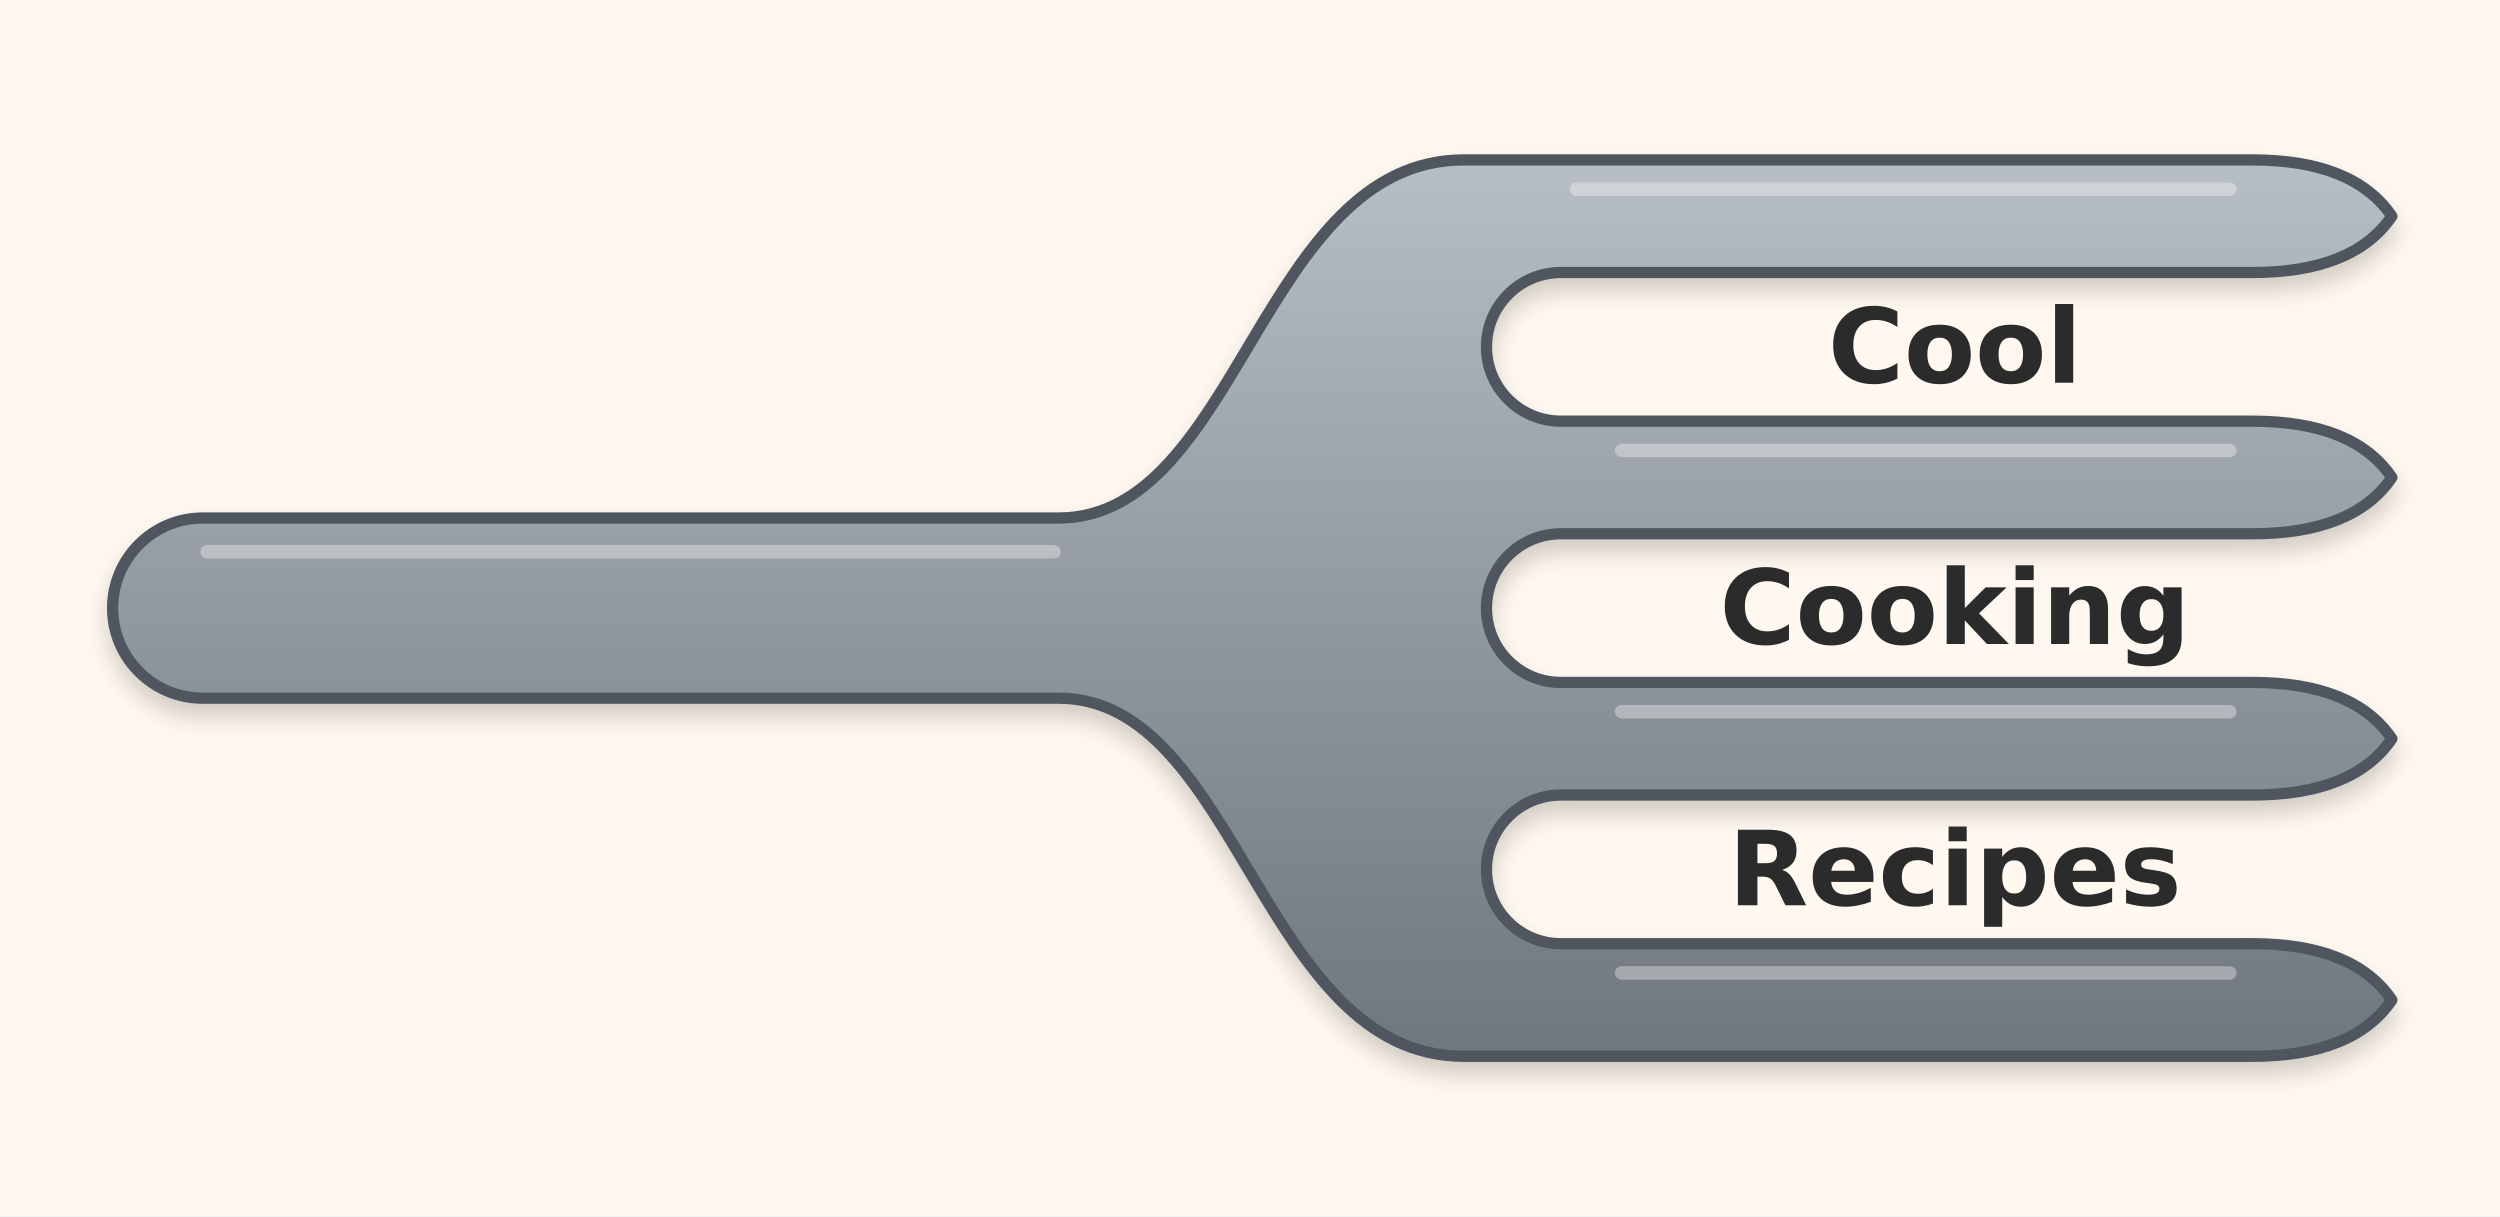
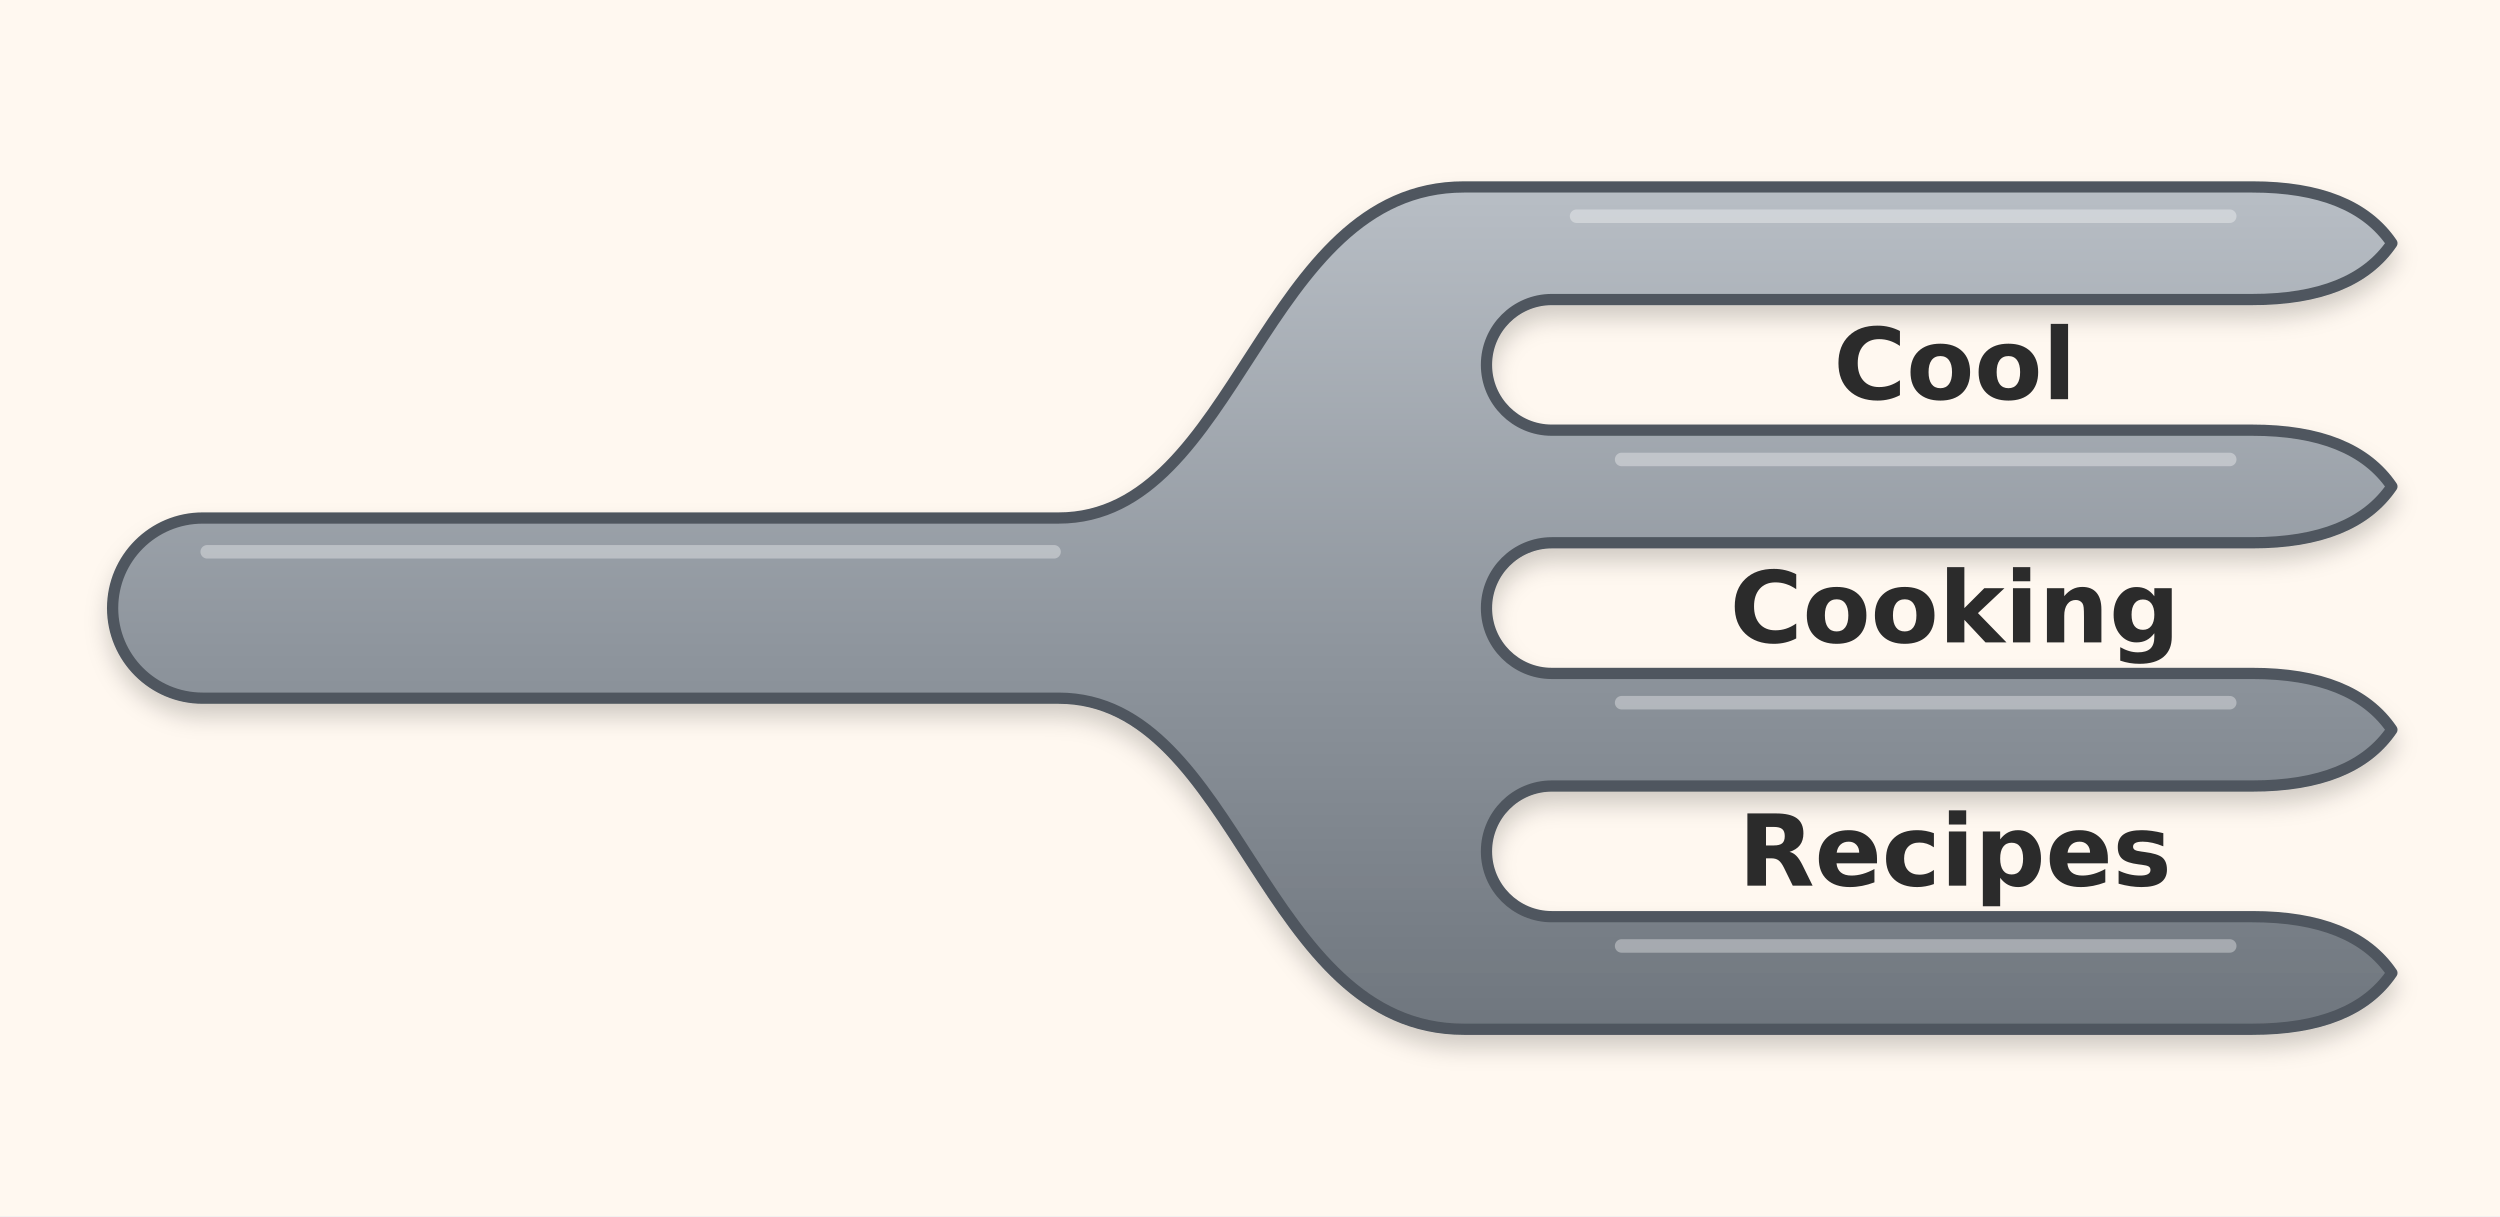
<svg xmlns="http://www.w3.org/2000/svg" viewBox="0 0 1110 540" width="1110" height="540" role="img" aria-label="Cool Cooking Recipes">
  <defs>
    <linearGradient id="steel" x1="0" y1="0" x2="0" y2="1">
      <stop offset="0" stop-color="#B8BEC5" />
      <stop offset="0.55" stop-color="#8E959D" />
      <stop offset="1" stop-color="#6F767E" />
    </linearGradient>
    <filter id="shadow" x="-5%" y="-10%" width="110%" height="125%">
      <feDropShadow dx="0" dy="6" stdDeviation="5" flood-color="#000" flood-opacity="0.18" />
    </filter>
  </defs>
  <rect width="1110" height="540" fill="#FFF8F0" />
-   <path filter="url(#shadow)" fill="url(#steel)" stroke="#4F565E" stroke-width="5" stroke-linejoin="round" d="M90 230 L470 230 C550 230, 560 71, 650 71        L1000 71 Q1045 71 1062 96 Q1045 121 1000 121        L693 121 A33 33 0 0 0 693 187        L1000 187 Q1045 187 1062 212 Q1045 237 1000 237        L693 237 A33 33 0 0 0 693 303        L1000 303 Q1045 303 1062 328 Q1045 353 1000 353        L693 353 A33 33 0 0 0 693 419        L1000 419 Q1045 419 1062 444 Q1045 469 1000 469        L650 469 C560 469, 550 310, 470 310        L90 310 A40 40 0 0 1 90 230 Z" />
+   <path filter="url(#shadow)" fill="url(#steel)" stroke="#4F565E" stroke-width="5" stroke-linejoin="round" d="M90 230 L470 230 C550 230, 560 83, 650 83        L1000 83 Q1045 83 1062 108 Q1045 133 1000 133        L689 133 A29 29 0 0 0 689 191        L1000 191 Q1045 191 1062 216 Q1045 241 1000 241        L689 241 A29 29 0 0 0 689 299        L1000 299 Q1045 299 1062 324 Q1045 349 1000 349        L689 349 A29 29 0 0 0 689 407        L1000 407 Q1045 407 1062 432 Q1045 457 1000 457        L650 457 C560 457, 550 310, 470 310        L90 310 A40 40 0 0 1 90 230 Z" />
  <g stroke="#FFFFFF" stroke-opacity="0.35" stroke-width="6" stroke-linecap="round" fill="none">
    <path d="M92 245 L468 245" />
-     <path d="M700 84 L990 84" />
-     <path d="M720 200 L990 200" />
-     <path d="M720 316 L990 316" />
-     <path d="M720 432 L990 432" />
+     <path d="M700 96 L990 96" />
+     <path d="M720 204 L990 204" />
+     <path d="M720 312 L990 312" />
+     <path d="M720 420 L990 420" />
  </g>
-   <g fill="#2B2B2B" font-family="Nunito, 'Arial Rounded MT Bold', 'DejaVu Sans', sans-serif" font-weight="800" font-size="46" text-anchor="middle" dominant-baseline="central">
-     <text x="868" y="154">Cool</text>
+   <g fill="#2B2B2B" font-family="Nunito, 'Arial Rounded MT Bold', 'DejaVu Sans', sans-serif" font-weight="800" font-size="44" text-anchor="middle" dominant-baseline="central">
+     <text x="868" y="162">Cool</text>
    <text x="868" y="270">Cooking</text>
-     <text x="868" y="386">Recipes</text>
+     <text x="868" y="378">Recipes</text>
  </g>
</svg>
